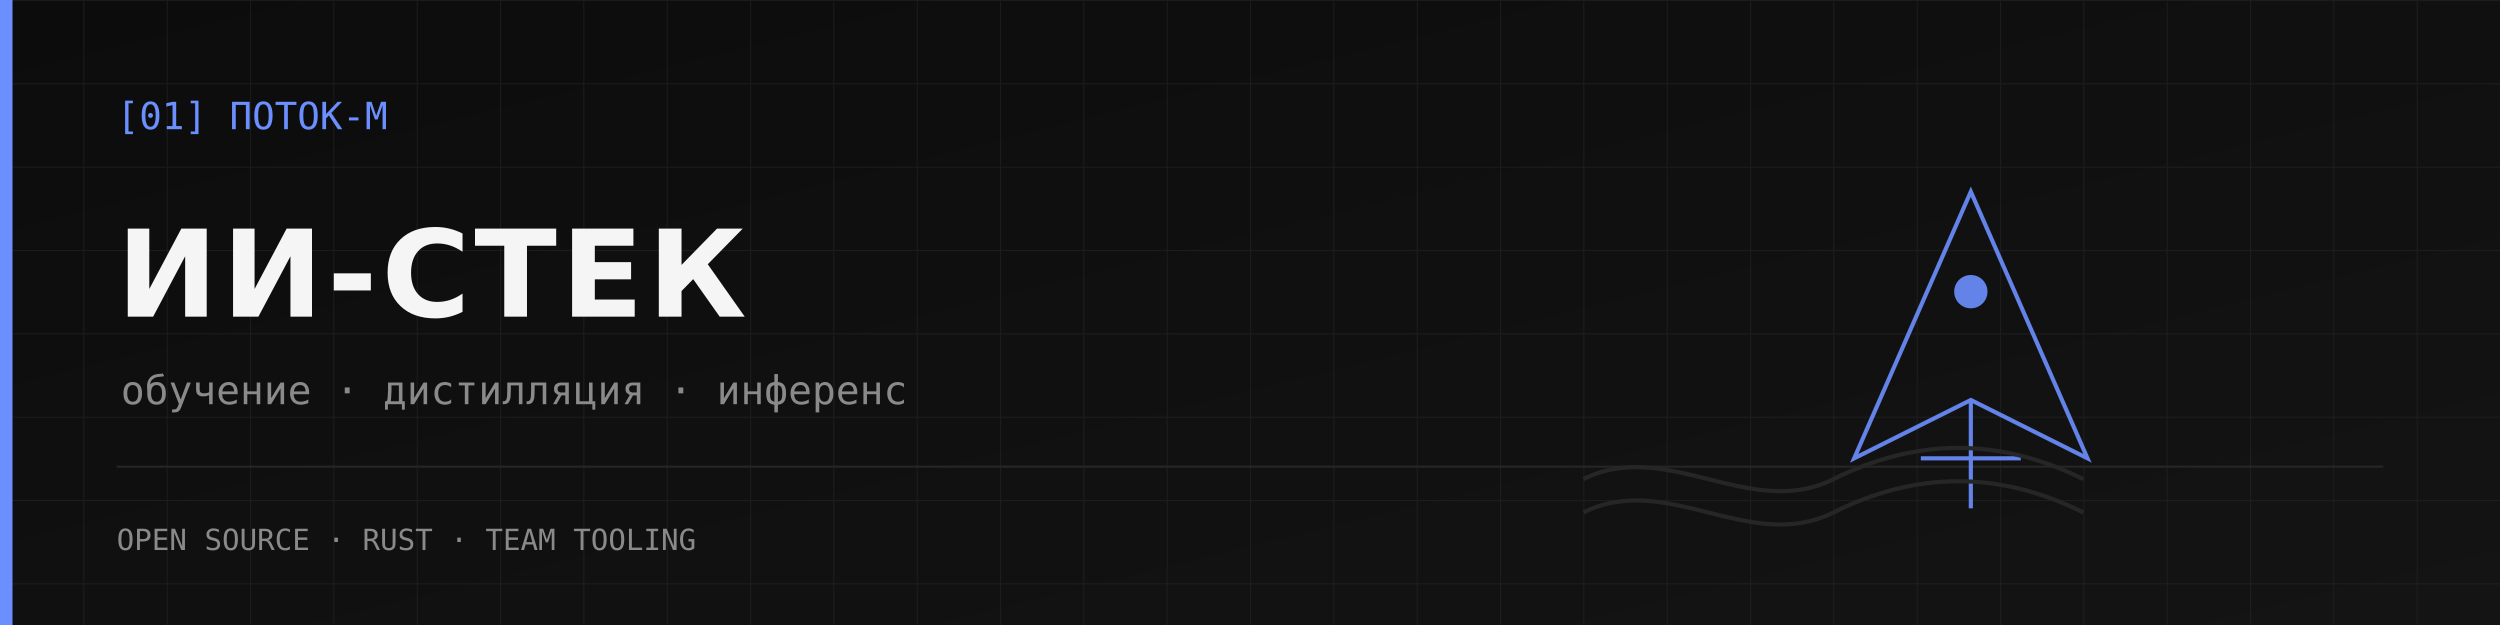
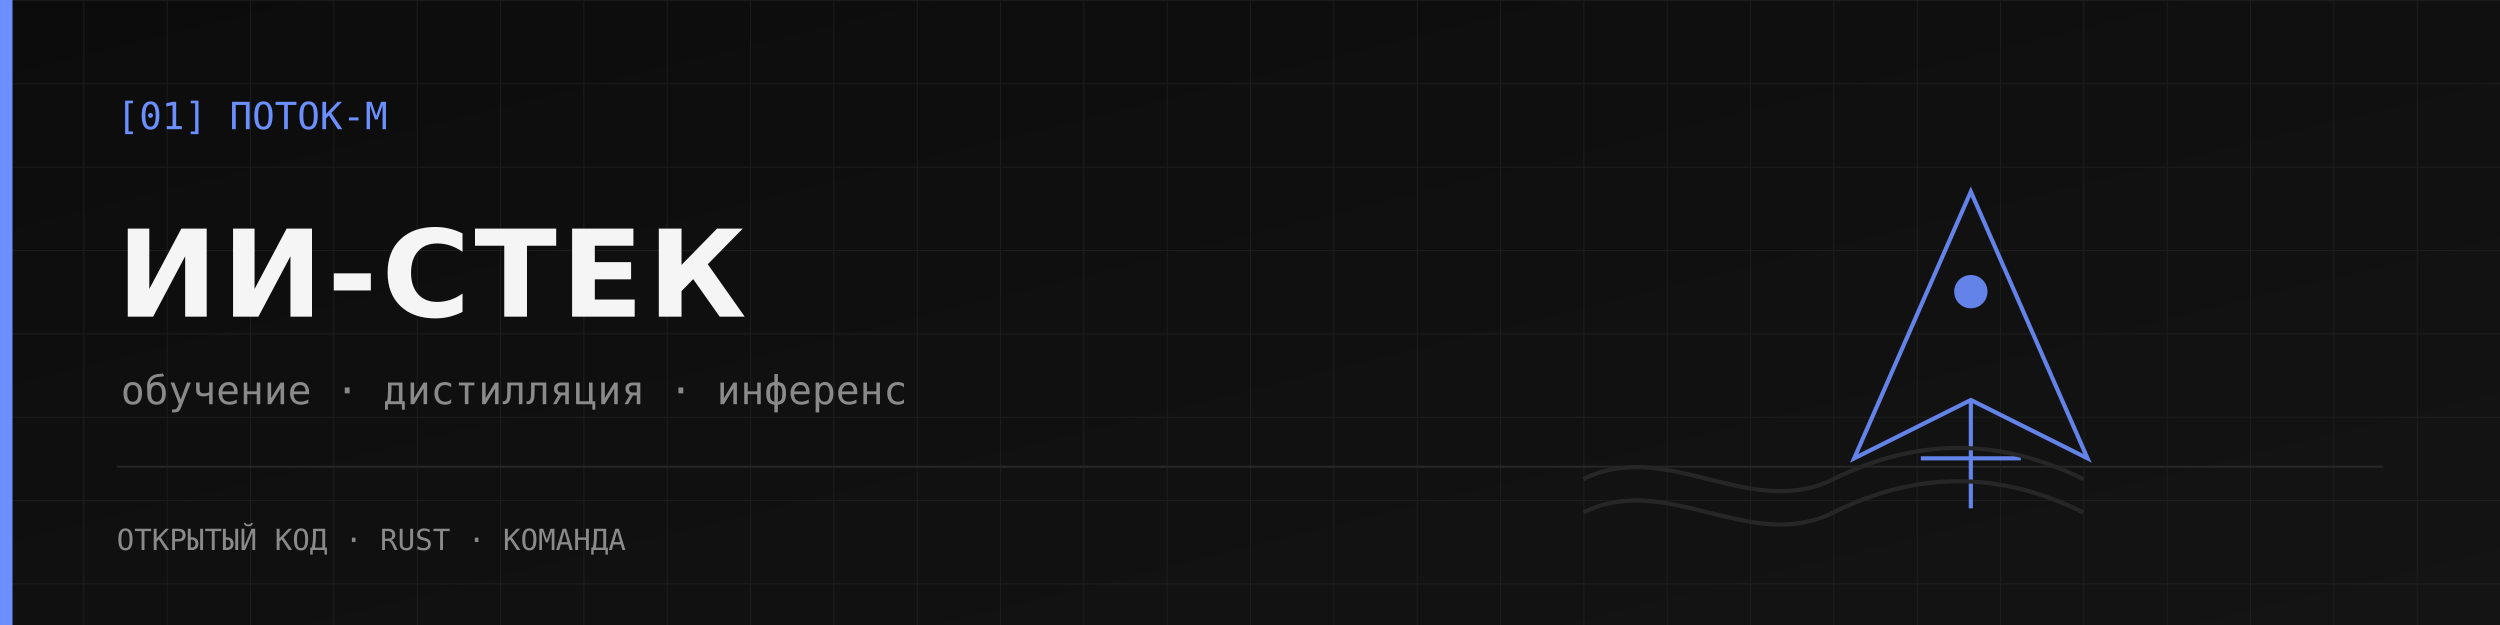
<svg xmlns="http://www.w3.org/2000/svg" width="1200" height="300" viewBox="0 0 1200 300" role="img" aria-label="ИИ-СТЕК">
  <defs>
    <linearGradient id="g" x1="0" y1="0" x2="1" y2="1">
      <stop offset="0" stop-color="#0c0c0c" />
      <stop offset="1" stop-color="#141414" />
    </linearGradient>
    <pattern id="grid" width="40" height="40" patternUnits="userSpaceOnUse">
      <path d="M40 0H0V40" fill="none" stroke="#262626" stroke-width="1" />
    </pattern>
  </defs>
  <rect width="1200" height="300" fill="url(#g)" />
  <rect width="1200" height="300" fill="url(#grid)" opacity="0.55" />
  <rect x="0" y="0" width="6" height="300" fill="#6b8fff" />
  <text x="56" y="62" fill="#6b8fff" font-family="DejaVu Sans Mono, monospace" font-size="18">[01] ПОТОК-М</text>
  <text x="56" y="152" fill="#f5f5f5" font-family="DejaVu Sans, sans-serif" font-size="58" font-weight="600" letter-spacing="2">ИИ-СТЕК</text>
  <text x="58" y="194" fill="#8a8a8a" font-family="DejaVu Sans Mono, monospace" font-size="19">обучение · дистилляция · инференс</text>
  <line x1="56" y1="224" x2="1144" y2="224" stroke="#262626" stroke-width="1" />
-   <text x="56" y="264" fill="#8a8a8a" font-family="DejaVu Sans Mono, monospace" font-size="14">OPEN SOURCE · RUST · TEAM TOOLING</text>
+   <text x="56" y="264" fill="#8a8a8a" font-family="DejaVu Sans Mono, monospace" font-size="14">ОТКРЫТЫЙ КОД · RUST · КОМАНДА</text>
  <g transform="translate(890,88)" fill="none" stroke="#6b8fff" stroke-width="2" opacity="0.9">
    <path d="M0 132 L56 4 L112 132 L56 104 Z" />
    <path d="M56 104 L56 156" />
    <path d="M32 132 L80 132" />
    <circle cx="56" cy="52" r="8" fill="#6b8fff" stroke="none" />
  </g>
  <g transform="translate(760,210)" fill="none" stroke="#262626" stroke-width="2">
    <path d="M0 20 C40 0 80 40 120 20 S200 0 240 20" />
    <path d="M0 36 C40 16 80 56 120 36 S200 16 240 36" />
  </g>
</svg>
